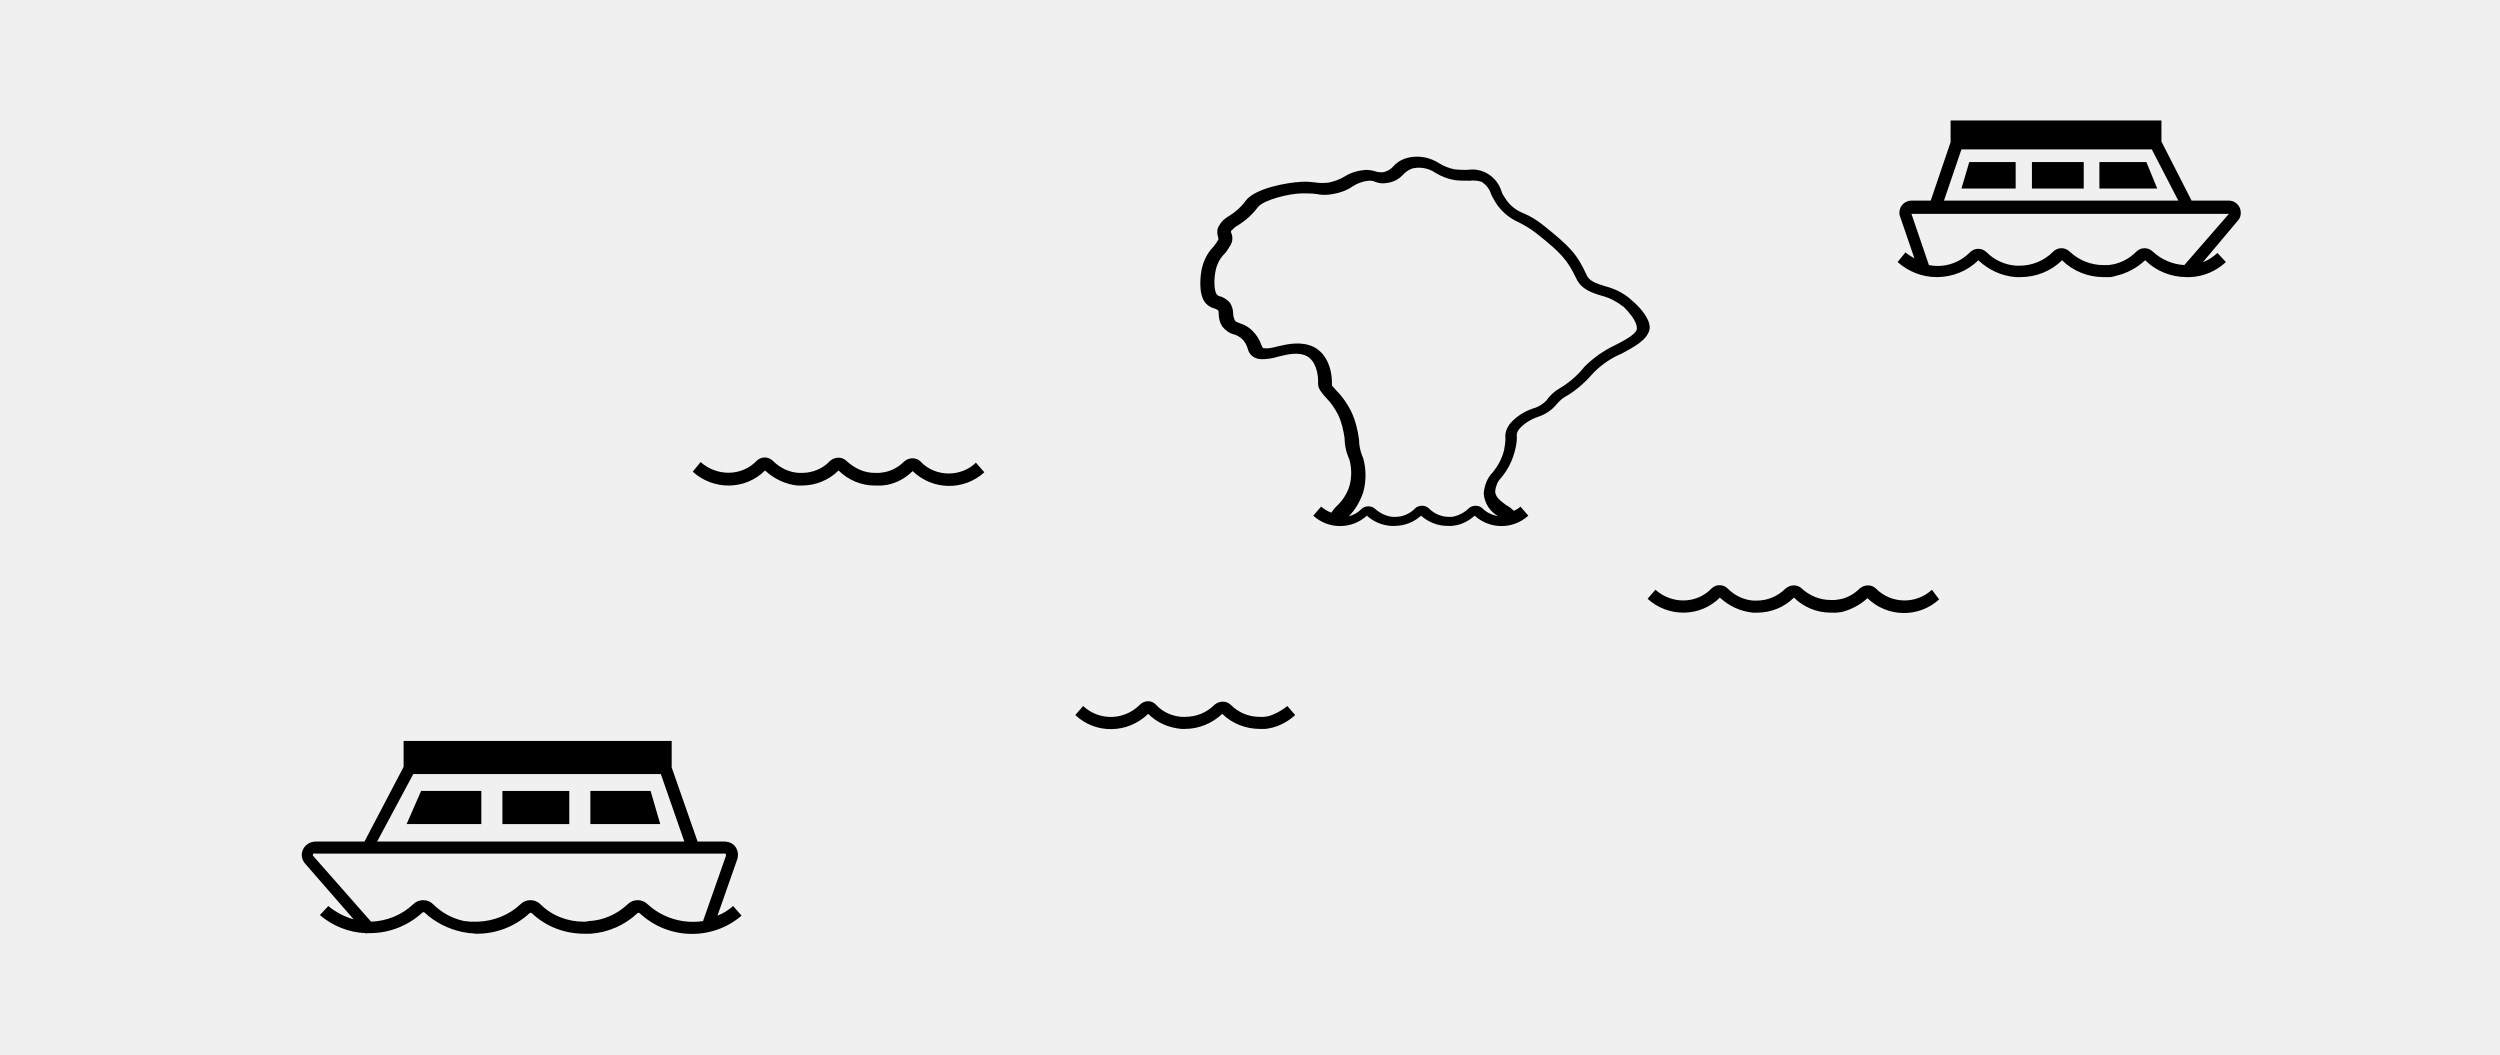
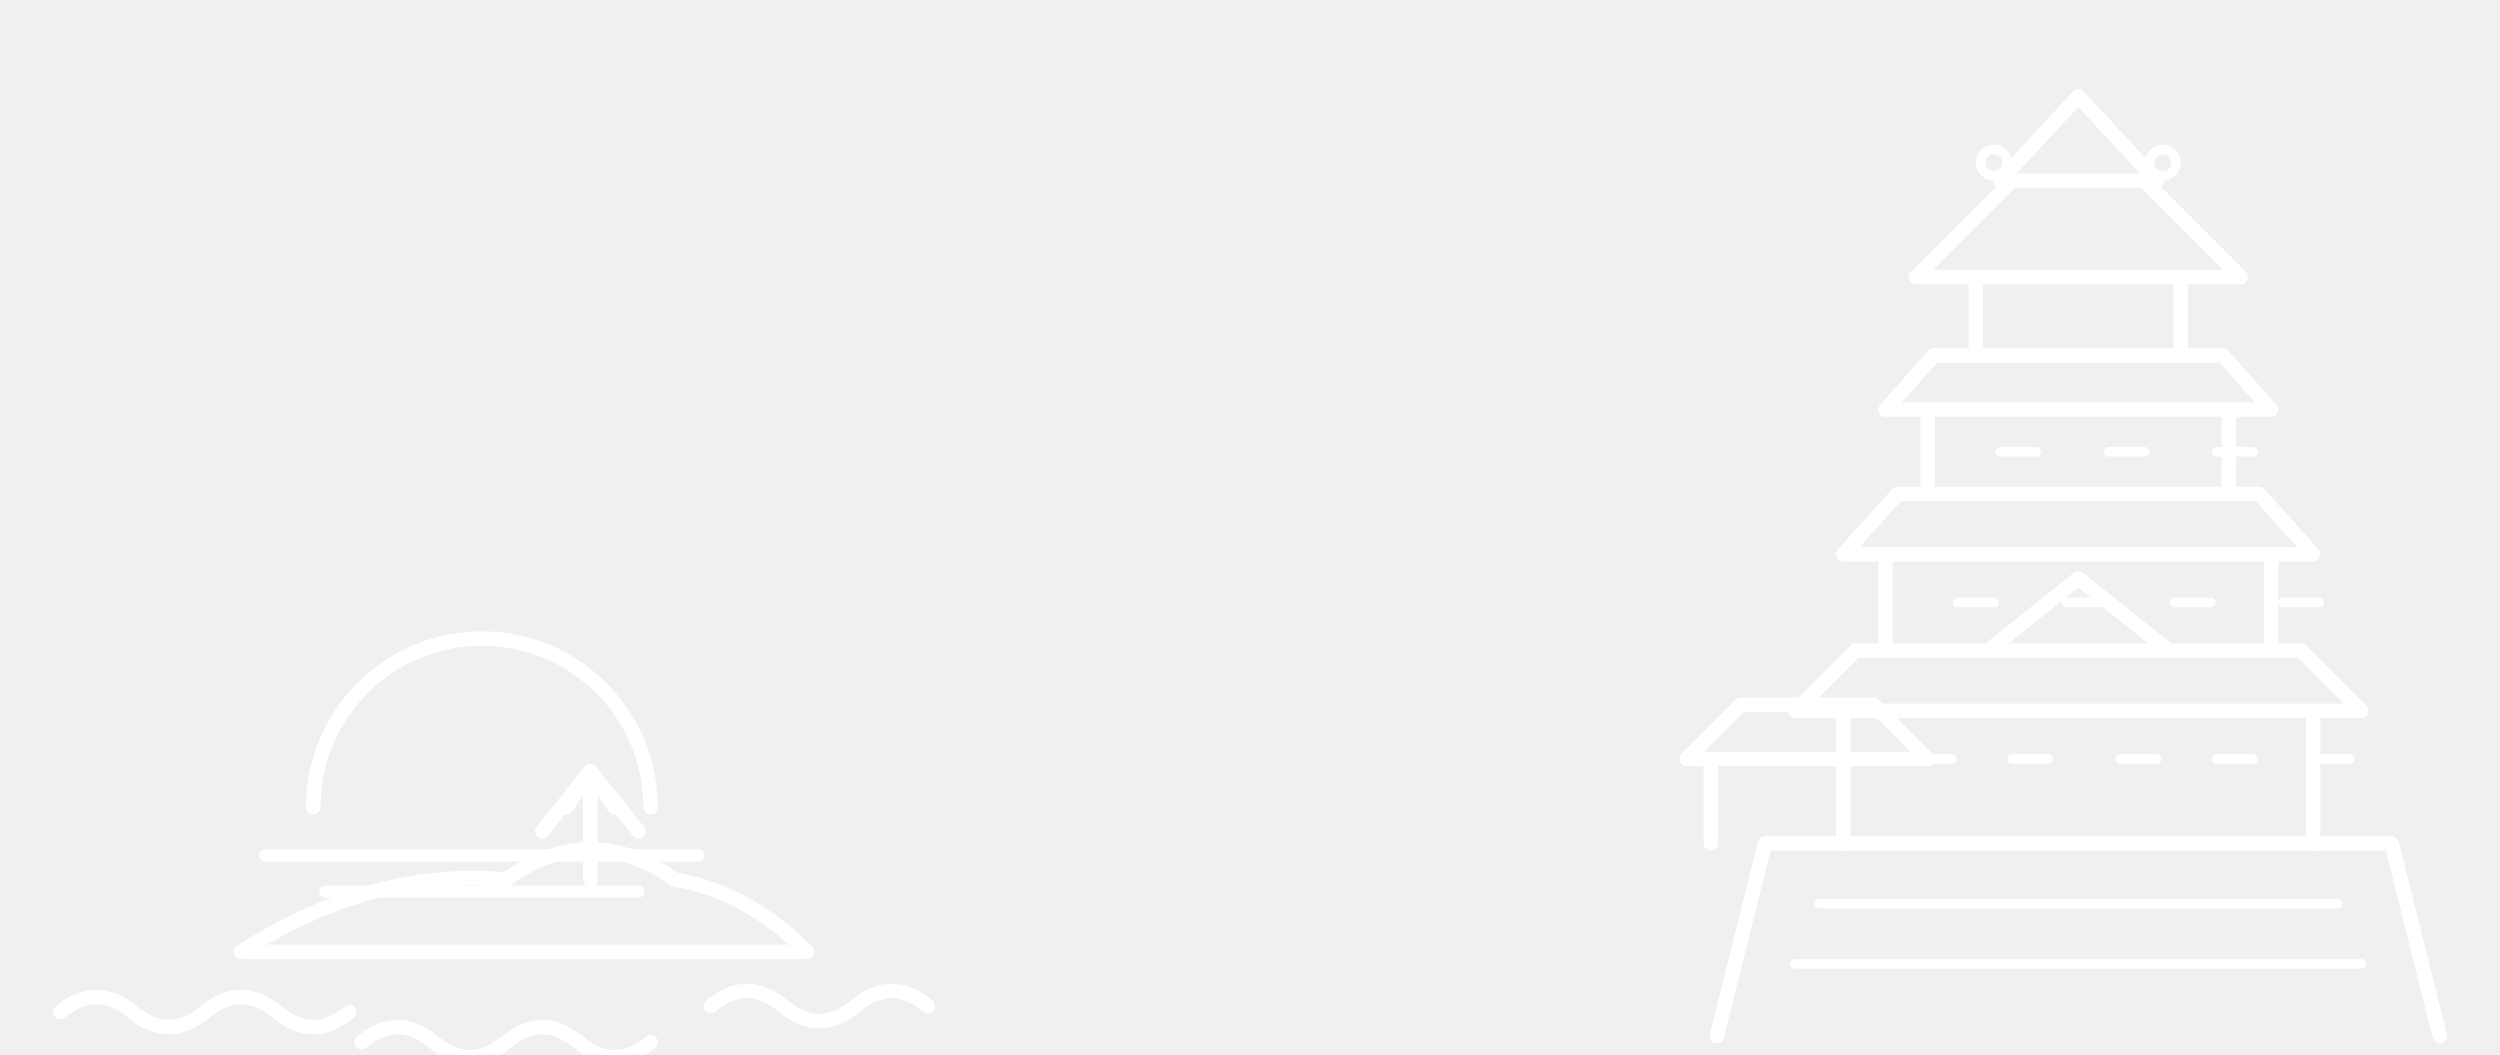
<svg xmlns="http://www.w3.org/2000/svg" version="1.1" id="cover-ocean" x="0px" y="0px" viewBox="0 0 415 175" style="enable-background:new 0 0 415 175;" xml:space="preserve">
  <style type="text/css">
    #wave_1 {
      -webkit-animation: shake-horizontal 5.5s ease-in-out infinite both;
      animation: shake-horizontal 5.5s ease-in-out infinite both;
    }
    #wave_2 {
      -webkit-animation: shake-horizontal-alt 6s ease-in-out infinite both;
      animation: shake-horizontal 6s ease-in-out infinite both;
    }
    #wave_3 {
      -webkit-animation: shake-horizontal 4.5s ease-in-out infinite both;
      animation: shake-horizontal 4.5s ease-in-out infinite both;
    }
    @-webkit-keyframes shake-horizontal {
      0%, 100% { -webkit-transform: translateX(0); }
      10%, 30%, 50%, 70% { -webkit-transform: translateX(-5px); }
      20%, 40%, 60% { -webkit-transform: translateX(4px); }
      80% { -webkit-transform: translateX(3px); }
      90% { -webkit-transform: translateX(-2px); }
    }
    @keyframes shake-horizontal {
      0%, 100% { transform: translateX(0); }
      10%, 30%, 50%, 70% { transform: translateX(-5px); }
      20%, 40%, 60% { transform: translateX(4px); }
      80% { transform: translateX(3px); }
      90% { transform: translateX(-2px); }
    }
    @-webkit-keyframes shake-horizontal-alt {
      0%, 100% { -webkit-transform: translateX(0); }
      10%, 30%, 50%, 70% { -webkit-transform: translateX(-2px); }
      20%, 40%, 60% { -webkit-transform: translateX(1px); }
      80% { -webkit-transform: translateX(1.5px); }
      90% { -webkit-transform: translateX(-.5px); }
    }
    @keyframes shake-horizontal-alt {
      0%, 100% { transform: translateX(0); }
      10%, 30%, 50%, 70% { transform: translateX(-2px); }
      20%, 40%, 60% { transform: translateX(1px); }
      80% { transform: translateX(1.5px); }
      90% { transform: translateX(-.5px); }
    }

    #boat_m {
      -webkit-transform-origin: 86.6px 155px;
      -ms-transform-origin: 86.6px 155px;
      transform-origin: 86.6px 155px;
      -webkit-animation: shake-bottom 5s ease-in-out infinite both;
      animation: shake-bottom 5s ease-in-out infinite both;
    }
    #boat_s {
      -webkit-transform-origin: 343px 46px;
      -ms-transform-origin: 343px 46px;
      transform-origin: 343px 46px;
      -webkit-animation: shake-bottom 4s ease-in-out infinite both;
      animation: shake-bottom 4s ease-in-out infinite both;
    }
    @-webkit-keyframes shake-bottom {
      0%, 100% { -webkit-transform: rotate(0deg); }
      10% { -webkit-transform: rotate(2deg); }
      20%, 40%, 60% { -webkit-transform: rotate(-4deg); }
      30%, 50%, 70% { -webkit-transform: rotate(4deg); }
      80% { -webkit-transform: rotate(-2deg); }
      90% { -webkit-transform: rotate(2deg); }
    }
    @keyframes shake-bottom {
      0%, 100% { transform: rotate(0deg); }
      10% { transform: rotate(2deg); }
      20%, 40%, 60% { transform: rotate(-4deg); }
      30%, 50%, 70% { transform: rotate(4deg); }
      80% { transform: rotate(-2deg); }
      90% { transform: rotate(2deg); }
    }
</style>
-   <path class="cover-icons" d="M270.7,49.7l-0.1-0.1c-1.2-1-2.6-1.7-4.2-2.1c-1.6-0.5-2.6-0.9-3-1.8c-1.6-3.5-2.7-4.7-7.2-8.3c-1-0.8-2.1-1.5-3.3-2     c-1.3-0.5-2.4-1.4-3.1-2.6c-0.3-0.4-0.5-0.8-0.6-1.2c-0.8-2.3-3.1-3.8-5.6-3.4c-0.7,0-1.4,0-2.2-0.1c-0.9-0.2-1.7-0.5-2.5-1     c-1.4-0.9-3.1-1.3-4.8-1c-1.1,0.2-2.1,0.7-2.8,1.5c-0.4,0.5-1.1,0.9-1.8,1c-0.3,0-0.7,0-1-0.1c-0.6-0.2-1.2-0.3-1.8-0.3     c-1.2,0.1-2.4,0.4-3.5,1.1c-0.8,0.5-1.7,0.8-2.6,1c-0.7,0.1-1.5,0.1-2.2,0c-0.8-0.1-1.7-0.2-2.6-0.1c-2,0.1-7.4,1-9,3.1     c-0.7,1-1.7,1.9-2.7,2.5c-0.7,0.4-1.3,0.9-1.7,1.6c-0.4,0.6-0.4,1.3-0.2,2c0.1,0.2,0.1,0.4-0.1,0.6c-0.2,0.4-0.5,0.7-0.7,1     c-1,1-1.6,2.3-1.9,3.6c-0.1,0.4-0.8,4.2,0.7,5.8c0.4,0.4,0.9,0.7,1.4,0.8c0.3,0.1,0.4,0.2,0.6,0.3c0.1,0.2,0.1,0.4,0.1,0.6     c0,0.7,0.2,1.5,0.6,2.1c0.5,0.6,1.1,1.1,1.9,1.3c0.5,0.1,0.9,0.4,1.3,0.7c0.5,0.4,0.8,1,1,1.6c0.2,1,1,1.7,2,1.8s2.1-0.1,3.1-0.4     c1.6-0.4,3.3-0.8,4.7-0.1s2,2.8,1.9,4.6c0,0.8,0.5,1.4,1.3,2.3c0.8,0.8,1.5,1.8,2,2.8c0.6,1.2,0.9,2.6,1.1,3.9     c0,1.1,0.2,2.1,0.6,3.1l0.2,0.5c0.4,1.4,0.4,3,0,4.4c-0.4,1.3-1.2,2.5-2.2,3.4c-0.3,0.3-0.6,0.7-0.8,1c-0.6-0.2-1.2-0.6-1.7-1     l-1.3,1.5c2.5,2.3,6.4,2.3,8.9,0c1.1,1,2.5,1.6,4,1.7h0.4h0.2c1.6,0,3.2-0.6,4.4-1.7c1.2,1.1,2.8,1.7,4.4,1.7c0.2,0,0.4,0,0.7,0     s0.4-0.1,0.7-0.1c1.1-0.2,2.2-0.8,3.1-1.6c2.5,2.3,6.4,2.3,8.9,0l-1.3-1.5c-0.3,0.3-0.7,0.5-1.1,0.7c-0.4-0.4-0.8-0.7-1.2-0.9     c-1.1-0.8-1.9-1.4-1.9-2.4c0.1-0.8,0.4-1.6,1-2.2c1.1-1.3,1.9-2.9,2.3-4.6c0.2-0.7,0.3-1.5,0.3-2.2c-0.1-0.5,0.1-0.9,0.4-1.3     c0.8-0.9,1.9-1.6,3.1-2c1.2-0.4,2.3-1.1,3.1-2.1c0.5-0.6,1.1-1.1,1.7-1.4c1.7-1,3.2-2.4,4.5-3.9c1.3-1.3,2.9-2.4,4.6-3.1     c2.2-1.2,4.1-2.2,4.6-3.9C274.1,53.6,273.1,51.7,270.7,49.7z M271.7,54.7c-0.2,0.8-2,1.8-3.6,2.6c-1.9,0.9-3.6,2.1-5.1,3.6     c-1.1,1.4-2.5,2.6-4,3.5c-0.9,0.5-1.7,1.2-2.3,2.1c-0.6,0.6-1.4,1.1-2.2,1.3c-1.5,0.5-2.9,1.4-3.9,2.6c-0.5,0.7-0.8,1.5-0.7,2.4     c0,0.6-0.1,1.2-0.2,1.8c-0.3,1.4-1,2.7-1.9,3.8c-0.9,0.9-1.4,2.2-1.5,3.5c0.1,1.6,1,3,2.4,3.8c-1-0.2-1.9-0.6-2.6-1.3     c-0.6-0.6-1.7-0.6-2.3,0s-1.5,1.1-2.3,1.3l-0.5,0.1h-0.5c-1.2,0-2.4-0.5-3.3-1.4c-0.6-0.6-1.7-0.6-2.3,0c-0.9,0.9-2,1.4-3.3,1.4     h-0.4c-1.1-0.1-2.1-0.6-2.9-1.3c-0.6-0.6-1.7-0.6-2.3,0s-1.3,1-2.1,1.2c1.1-1.1,1.9-2.5,2.4-4c0.5-1.8,0.5-3.8,0-5.6l-0.2-0.5     c-0.3-0.8-0.5-1.7-0.5-2.6c-0.2-1.6-0.6-3.2-1.3-4.7c-0.6-1.2-1.4-2.4-2.4-3.4c-0.3-0.3-0.5-0.6-0.8-0.9c0.1-2.4-0.7-5.2-3-6.4     c-2.1-1-4.3-0.5-6-0.1c-0.8,0.2-1.5,0.4-2.3,0.3c-0.1,0-0.1,0-0.2-0.1c-0.1-0.1-0.1-0.3-0.2-0.4c-0.3-0.9-0.8-1.7-1.5-2.4     c-0.6-0.6-1.3-1-2-1.2c-0.5-0.2-0.8-0.3-0.9-0.5c-0.2-0.4-0.3-0.8-0.3-1.2c0-0.6-0.2-1.2-0.5-1.7c-0.4-0.5-1-0.9-1.6-1.1     c-0.2,0-0.4-0.1-0.6-0.3c-0.5-0.6-0.5-2.7-0.2-4c0.2-1,0.7-2,1.4-2.7c0.4-0.4,0.7-0.9,1-1.4c0.4-0.6,0.5-1.4,0.2-2.1     c-0.1-0.2-0.1-0.4,0.1-0.5c0.3-0.3,0.6-0.6,1-0.8c1.3-0.8,2.4-1.8,3.3-3c0.9-1.2,5.2-2.3,7.4-2.3c0.8,0,1.5,0,2.3,0.1     c0.9,0.2,1.8,0.2,2.8,0c1.2-0.2,2.3-0.6,3.3-1.3c0.8-0.5,1.6-0.8,2.6-0.9c0.4,0,0.8,0,1.1,0.2c0.6,0.2,1.2,0.3,1.7,0.2     c1.2-0.1,2.2-0.6,3-1.5c0.5-0.5,1.1-0.9,1.8-1c1.2-0.2,2.5,0.1,3.5,0.8c1,0.6,2,1,3.2,1.2c0.8,0.1,1.7,0.1,2.5,0.1     c0.7-0.1,1.4,0,2,0.2c0.7,0.5,1.3,1.2,1.5,2c0.2,0.4,0.4,0.8,0.7,1.3c0.9,1.5,2.3,2.7,3.9,3.4c1,0.5,2,1.1,2.9,1.8     c4.3,3.4,5.2,4.5,6.7,7.6c0.8,1.7,2.5,2.3,4.2,2.8c1.2,0.3,2.4,0.9,3.4,1.7l0.2,0.1C271.7,53.1,271.8,54.3,271.7,54.7z" />
-   <path class="cover-icons" id="wave_1" d="M320.7,97.9c-2.6,2.4-6.7,2.4-9.3-0.2c-0.7-0.7-1.9-0.7-2.7,0c-0.9,0.9-2.1,1.6-3.4,1.8c-0.2,0-0.5,0.1-0.7,0.1     s-0.4,0-0.7,0c-1.8,0-3.5-0.7-4.8-1.9c-0.7-0.7-1.9-0.7-2.7,0c-1.3,1.3-3,2-4.8,2h-0.1h-0.4c-1.6-0.1-3.1-0.8-4.3-2     c-0.7-0.7-1.9-0.8-2.7,0l0,0c-2.5,2.6-6.6,2.6-9.3,0.2l-1.3,1.5c3.4,3.1,8.7,3.1,12-0.2c1.5,1.4,3.4,2.3,5.5,2.5h0.5h0.2     c2.3,0,4.5-0.9,6.1-2.5c1.6,1.6,3.8,2.5,6.1,2.5c0.3,0,0.6,0,0.9,0s0.6-0.1,0.9-0.1c1.6-0.4,3.1-1.2,4.3-2.3     c3.3,3.2,8.5,3.3,11.9,0.2L320.7,97.9z" />
-   <path class="cover-icons" id="wave_2" d="M157.5,78.6c-1.8,0-3.5-0.7-4.7-2c-0.7-0.7-1.9-0.7-2.7,0l0,0c-0.9,0.9-2.1,1.6-3.4,1.8c-0.2,0-0.5,0.1-0.7,0.1     h-0.6h-0.2c-1.8,0-3.4-0.8-4.7-2c-0.7-0.7-1.9-0.7-2.7,0c-1.2,1.3-2.9,2-4.7,2H133h-0.4c-1.6-0.1-3.1-0.8-4.3-2     c-0.7-0.7-1.9-0.8-2.7,0l0,0c-2.5,2.6-6.6,2.6-9.3,0.2l-1.3,1.6c3.4,3.1,8.7,3.1,12-0.2c1.5,1.4,3.4,2.3,5.4,2.5h0.5h0.2     c2.3,0,4.5-0.9,6.1-2.5c1.6,1.6,3.8,2.5,6,2.5h0.3c0.2,0,0.5,0,0.8,0s0.6-0.1,0.9-0.1c1.6-0.3,3.1-1.1,4.3-2.3     c3.3,3.2,8.5,3.3,11.9,0.2l-1.4-1.6C160.8,78,159.1,78.6,157.5,78.6z" />
-   <path class="cover-icons" id="wave_3" d="M210.5,118.9L210.5,118.9c-0.2,0-0.5,0.1-0.7,0.1s-0.4,0-0.7,0c-1.8,0-3.5-0.7-4.8-2c-0.7-0.7-1.9-0.7-2.7,0     c-1.3,1.3-3,2-4.9,2h-0.1h-0.4c-1.6-0.1-3.2-0.8-4.3-2c-0.7-0.8-1.9-0.8-2.7,0l0,0c-2.6,2.6-6.7,2.7-9.4,0.2l-1.3,1.5     c3.4,3.2,8.7,3.1,12.1-0.2c1.5,1.5,3.4,2.3,5.5,2.5h0.5h0.1c2.3,0,4.5-0.9,6.2-2.5c1.6,1.6,3.9,2.5,6.2,2.5c0.3,0,0.6,0,0.9,0     c0.3,0,0.5-0.1,0.7-0.1l0,0c1.6-0.3,3.1-1.1,4.3-2.2l-1.3-1.5C212.7,118,211.6,118.6,210.5,118.9z" />
-   <g class="cover-icons" id="boat_m">
-     <path d="M121.7,150.4c-0.8,0.7-1.6,1.2-2.6,1.6l3.3-9.4c0.2-0.7,0.1-1.4-0.3-2s-1.1-0.9-1.9-0.9h-4.4l-4.3-12.3V123H67         v4.3l-6.5,12.4h-8.1c-0.9,0-1.7,0.5-2.1,1.3c-0.4,0.8-0.2,1.7,0.3,2.3l8.1,9.3c-1.5-0.4-3-1.2-4.2-2.2l-1.4,1.5         c2.1,1.8,4.8,2.9,7.6,3l0.1,0.1l0.1-0.1h0.5c3.2,0,6.3-1.2,8.7-3.4c0.1-0.1,0.3-0.1,0.4,0l0,0c1.7,1.6,3.9,2.7,6.2,3.2         c0.4,0.1,0.8,0.1,1.2,0.2H78c0.4,0,0.7,0.1,1.1,0.1h0.1c3.2,0,6.3-1.2,8.7-3.4c0.1-0.1,0.3-0.1,0.4,0c2.3,2.2,5.4,3.4,8.7,3.4h0.3         H98c2.9-0.2,5.7-1.4,7.8-3.4c0.1-0.1,0.3-0.1,0.4,0l0,0c4.7,4.4,12,4.6,16.9,0.4L121.7,150.4z M68.6,128.5h41.1l3.9,11.2h-51         L68.6,128.5z M107.5,150.1c-0.9-0.9-2.4-0.9-3.3,0c-1.8,1.7-4.1,2.7-6.5,2.8l-0.5,0.1h-0.3c-2.7,0-5.3-1-7.2-2.9         c-0.9-0.9-2.4-0.9-3.3,0c-1.9,1.8-4.4,2.8-7.1,2.9h-0.2c-0.3,0-0.6,0-0.9,0h-0.1c-0.3,0-0.6-0.1-1-0.1c-2-0.4-3.8-1.4-5.2-2.8         c-0.9-0.9-2.4-0.9-3.3,0c-1.9,1.8-4.4,2.8-7,2.9L52,142.1c-0.1-0.1-0.1-0.2,0-0.3c0-0.1,0.1-0.2,0.3-0.1h68c0.1,0,0.2,0,0.2,0.1         s0,0.2,0,0.3l-3.8,10.8C113.4,153.4,110,152.4,107.5,150.1L107.5,150.1z" />
-     <polygon points="67.5,136.8 79.9,136.8 79.9,131.3 69.9,131.3  ">
-       <animate id="m_windows_1" attributeName="fill" begin="0s;m_windows_1.end+2s" calcMode="ease-in-put" dur="2s" fill="remove" restart="always" values="#fff;#FFF59D;#fff" />
-     </polygon>
-     <rect x="83.4" y="131.3" width="11.1" height="5.5">
-       <animate id="m_windows_2" attributeName="fill" begin="1s;m_windows_2.end+2s" calcMode="ease-in-put" dur="2s" fill="remove" restart="always" values="#fff;#FFF59D;#fff" />
-     </rect>
-     <polygon points="98,131.3 98,136.8 109.6,136.8 108,131.3  ">
-       <animate id="m_windows_3" attributeName="fill" begin="2s;m_windows_3.end+2s" calcMode="ease-in-put" dur="2s" fill="remove" restart="always" values="#fff;#FFF59D;#fff" />
-     </polygon>
+   <g fill="none" stroke="#fff" stroke-width="2.4" stroke-linecap="round" stroke-linejoin="round">
+     <path d="M52 134a26 26 0 0 1 56 0" />
+     <path d="M44 142h72M54 148h52" stroke-width="2" />
+     <path d="M40 158q22-14 44-12 14-10 28 0 12 2 22 12z" />
+     <path d="M98 146v-16m-8 8 8-10 8 10m-12-4 4-6 4 6" />
+     <g transform="translate(160 0)">
+       <path d="M125 172l8-32h104l8 32" />
+       <path d="M142 150h86M138 160h94" stroke-width="1.6" />
+       <path d="M146 140v-22h78v22M138 118h94l-10-10h-74z" />
+       <path d="M170 108l15-12 15 12" />
+       <path d="M153 108V92h64v16M146 92h78l-9-10h-60z" />
+       <path d="M160 82V68h50v14M153 68h64l-8-9h-48z" />
+       <path d="M168 59V46h34v13M158 46h54l-16-16h-22z" />
+       <path d="M172 30l13-14 13 14" />
+       <circle cx="171" cy="27" r="2.2" stroke-width="1.6" />
+       <circle cx="199" cy="27" r="2.2" stroke-width="1.6" />
+       <path d="M158 126h6m10 0h6m12 0h6m10 0h6m10 0h6M165 100h6m12 0h6m12 0h6m12 0h6M172 75h6m12 0h6m12 0h6" stroke-width="1.6" />
+       <path d="M124 140v-14h30M120 126h40l-9-9h-22z" transform="translate(0 0)" />
+     </g>
  </g>
-   <g class="cover-icons" id="boat_s">
-     <path d="M371.8,34.5c-0.3-0.7-1-1.2-1.8-1.2h-6.2l-5-9.8V20h-35v3.6l-3.3,9.7h-3.2c-1.1,0-2,0.9-2,2         c0,0.2,0,0.4,0.1,0.6l2.4,7c-0.5-0.3-1-0.6-1.5-1l-1.3,1.6c1.8,1.6,4.1,2.5,6.5,2.5c2.6,0,5.1-1,6.9-2.8c1.7,1.6,3.8,2.6,6.2,2.8         h0.6h0.2c2.6,0,5.1-1,6.9-2.8c1.8,1.8,4.3,2.8,6.9,2.8c0.3,0,0.6,0,1,0s0.6-0.1,1-0.2c1.8-0.4,3.5-1.3,4.9-2.6         c1.8,1.8,4.3,2.8,6.9,2.8h0.6l0,0c2.2-0.1,4.3-1,5.9-2.5l-1.4-1.5c-0.7,0.6-1.5,1.2-2.4,1.5l5.8-6.9         C372,36.1,372.1,35.2,371.8,34.5z M325.6,24.8h31.6l4.4,8.5h-38.9L325.6,24.8z M362.6,44c-1.9-0.1-3.8-0.9-5.2-2.2         c-0.8-0.8-2-0.8-2.8,0l0,0c-1.1,1.1-2.4,1.8-3.9,2.1c-0.2,0-0.5,0.1-0.8,0.1s-0.5,0-0.8,0c-2,0-4-0.8-5.5-2.2c-0.8-0.8-2-0.8-2.8,0         l0,0c-1.5,1.5-3.5,2.3-5.5,2.3h-0.1h-0.5c-1.8-0.1-3.6-0.9-4.9-2.2c-0.8-0.8-2-0.8-2.8,0l0,0c-1.8,1.8-4.3,2.6-6.8,2.1l-2.9-8.5         H370L362.6,44z" />
-     <polygon points="356.3,26.9 348.5,26.9 348.5,31.3 358.1,31.3  ">
-       <animate id="s_windows_1" attributeName="fill" begin="0s;s_windows_1.end+2s" calcMode="ease-in-put" dur="2s" fill="remove" restart="always" values="#fff;#FFF59D;#fff" />
-     </polygon>
-     <rect x="337.3" y="26.9" width="8.6" height="4.4">
-       <animate id="s_windows_2" attributeName="fill" begin="1s;s_windows_2.end+2s" calcMode="ease-in-put" dur="2s" fill="remove" restart="always" values="#fff;#FFF59D;#fff" />
-     </rect>
-     <polygon points="325.6,31.3 334.6,31.3 334.6,26.9 326.9,26.9  ">
-       <animate id="s_windows_3" attributeName="fill" begin="2s;s_windows_3.end+2s" calcMode="ease-in-put" dur="2s" fill="remove" restart="always" values="#fff;#FFF59D;#fff" />
-     </polygon>
+   <g fill="none" stroke="#fff" stroke-width="2.4" stroke-linecap="round">
+     <path id="wave_1" d="M10 168q6-5 12 0t12 0 12 0 12 0" />
+     <path id="wave_2" d="M60 173q6-5 12 0t12 0 12 0 12 0" />
+     <path id="wave_3" d="M118 167q6-5 12 0t12 0 12 0" />
  </g>
</svg>
